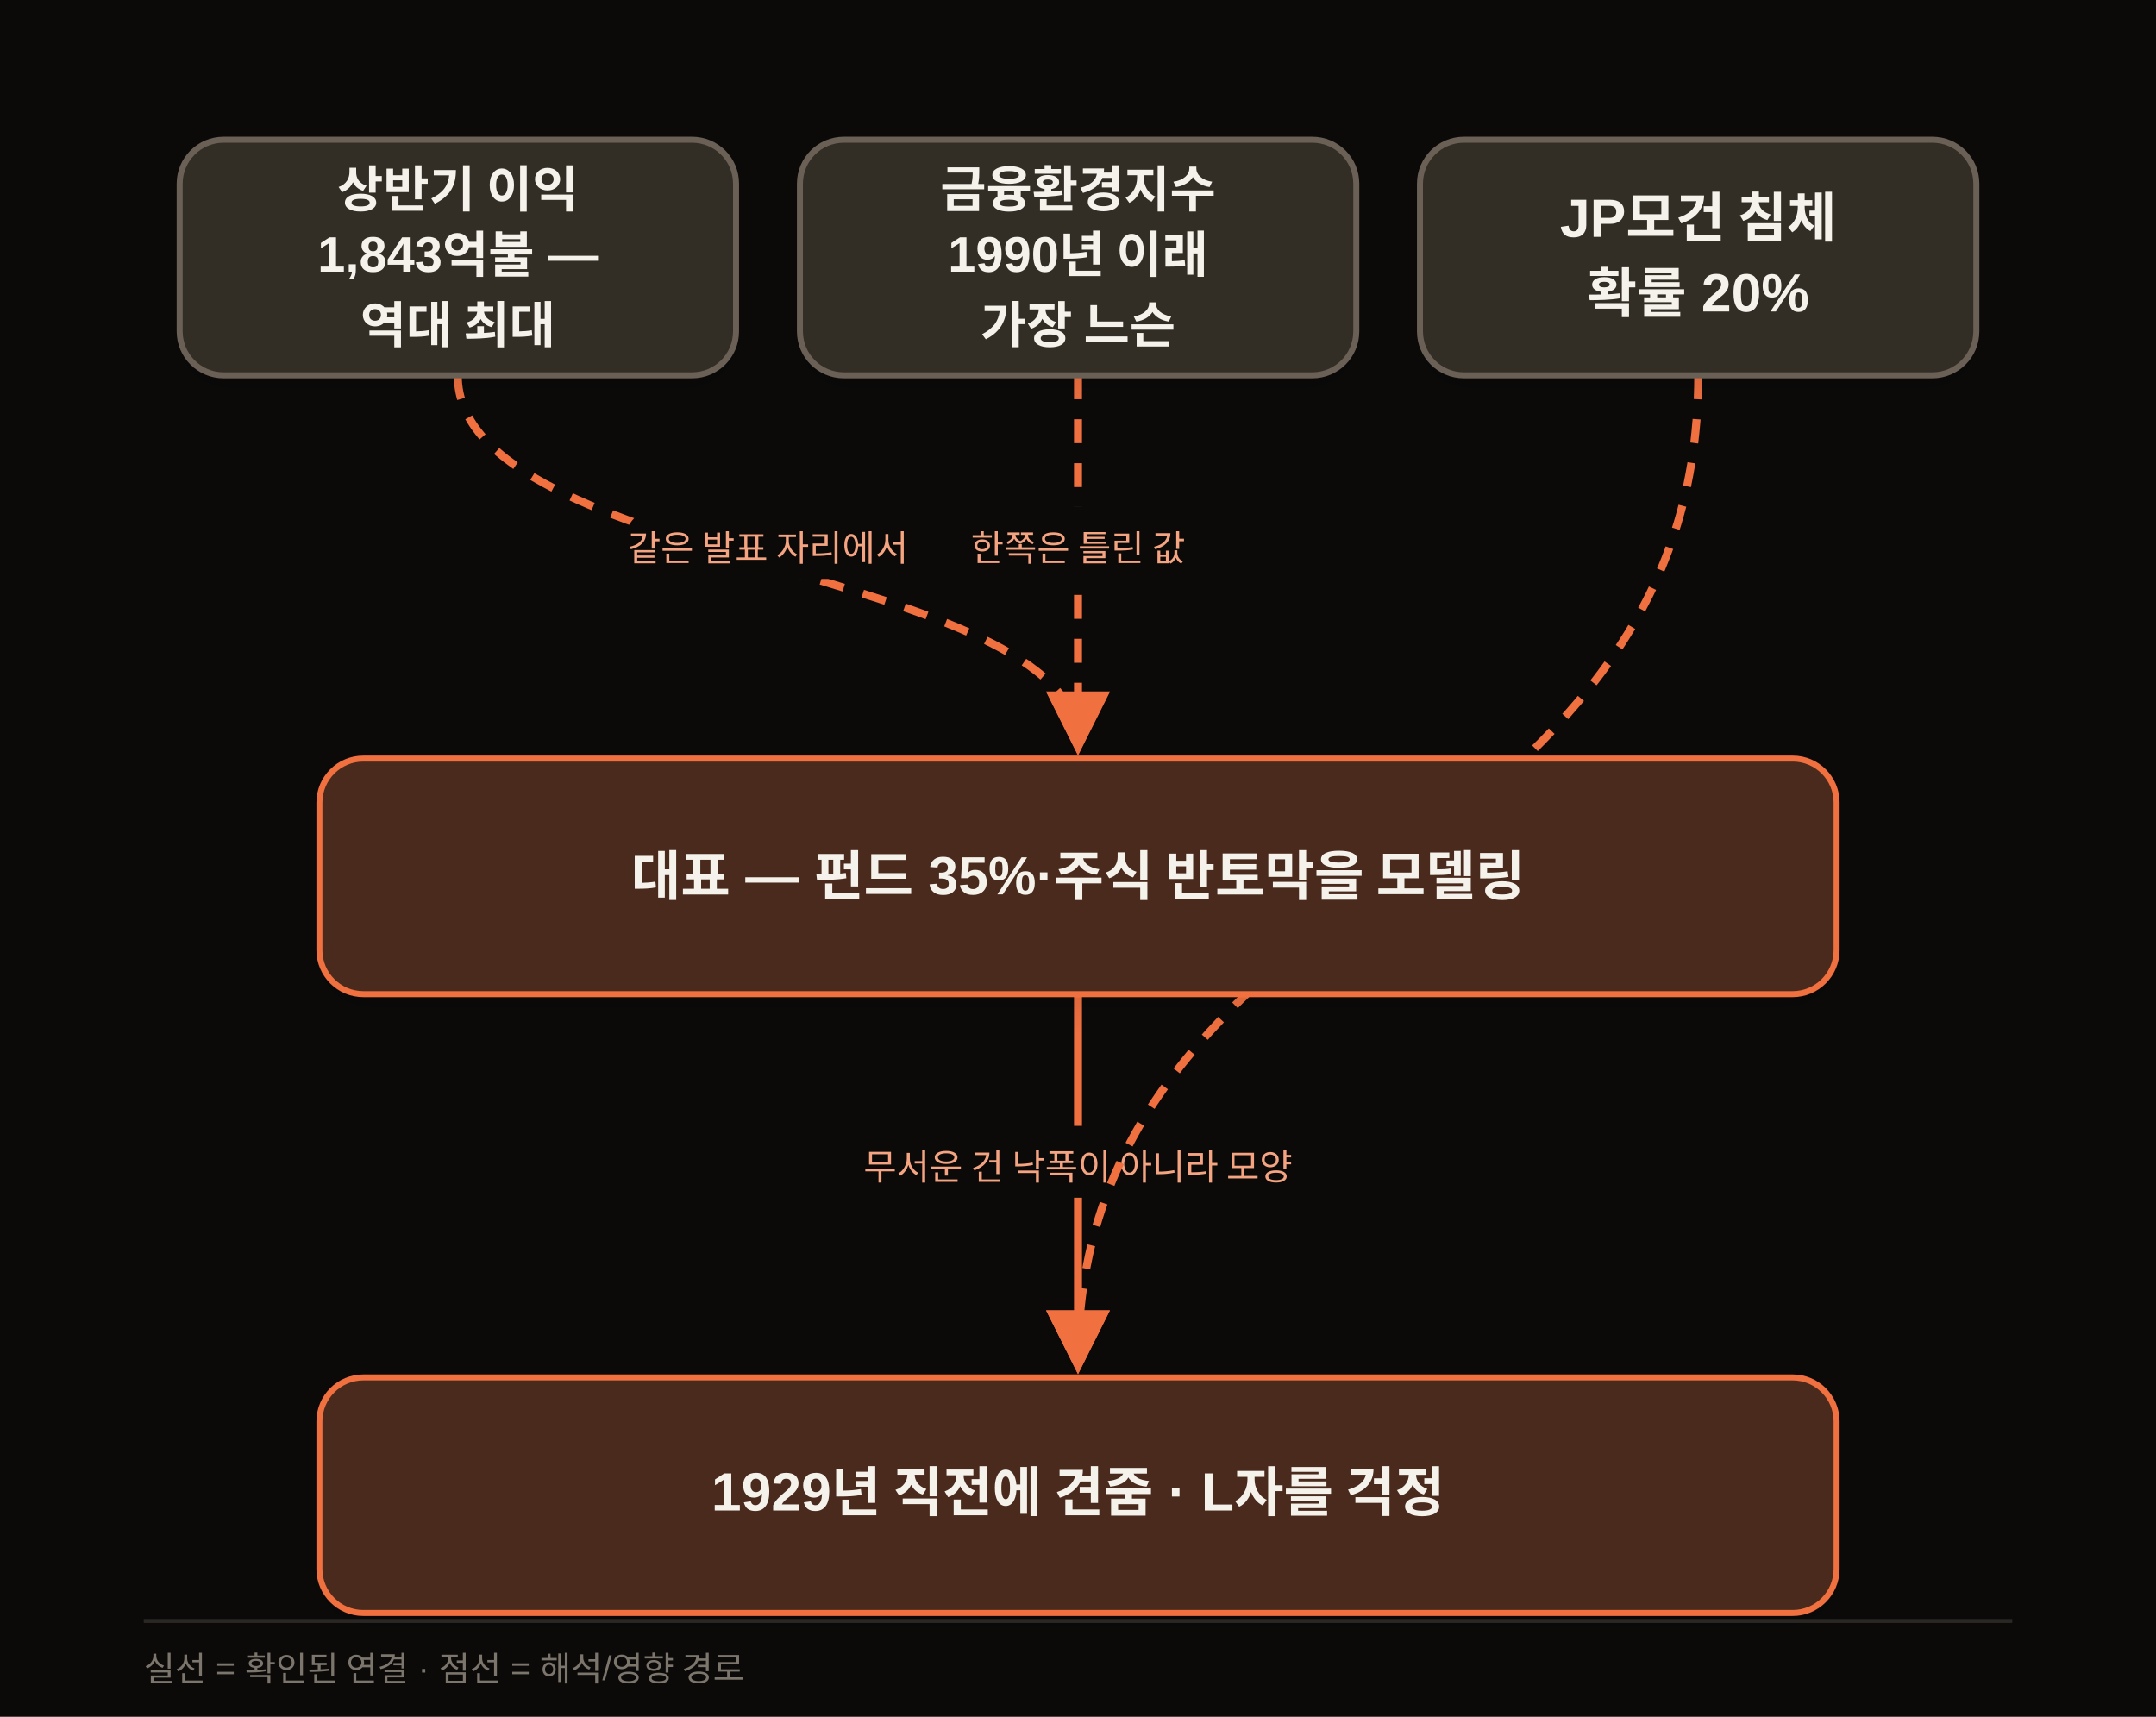
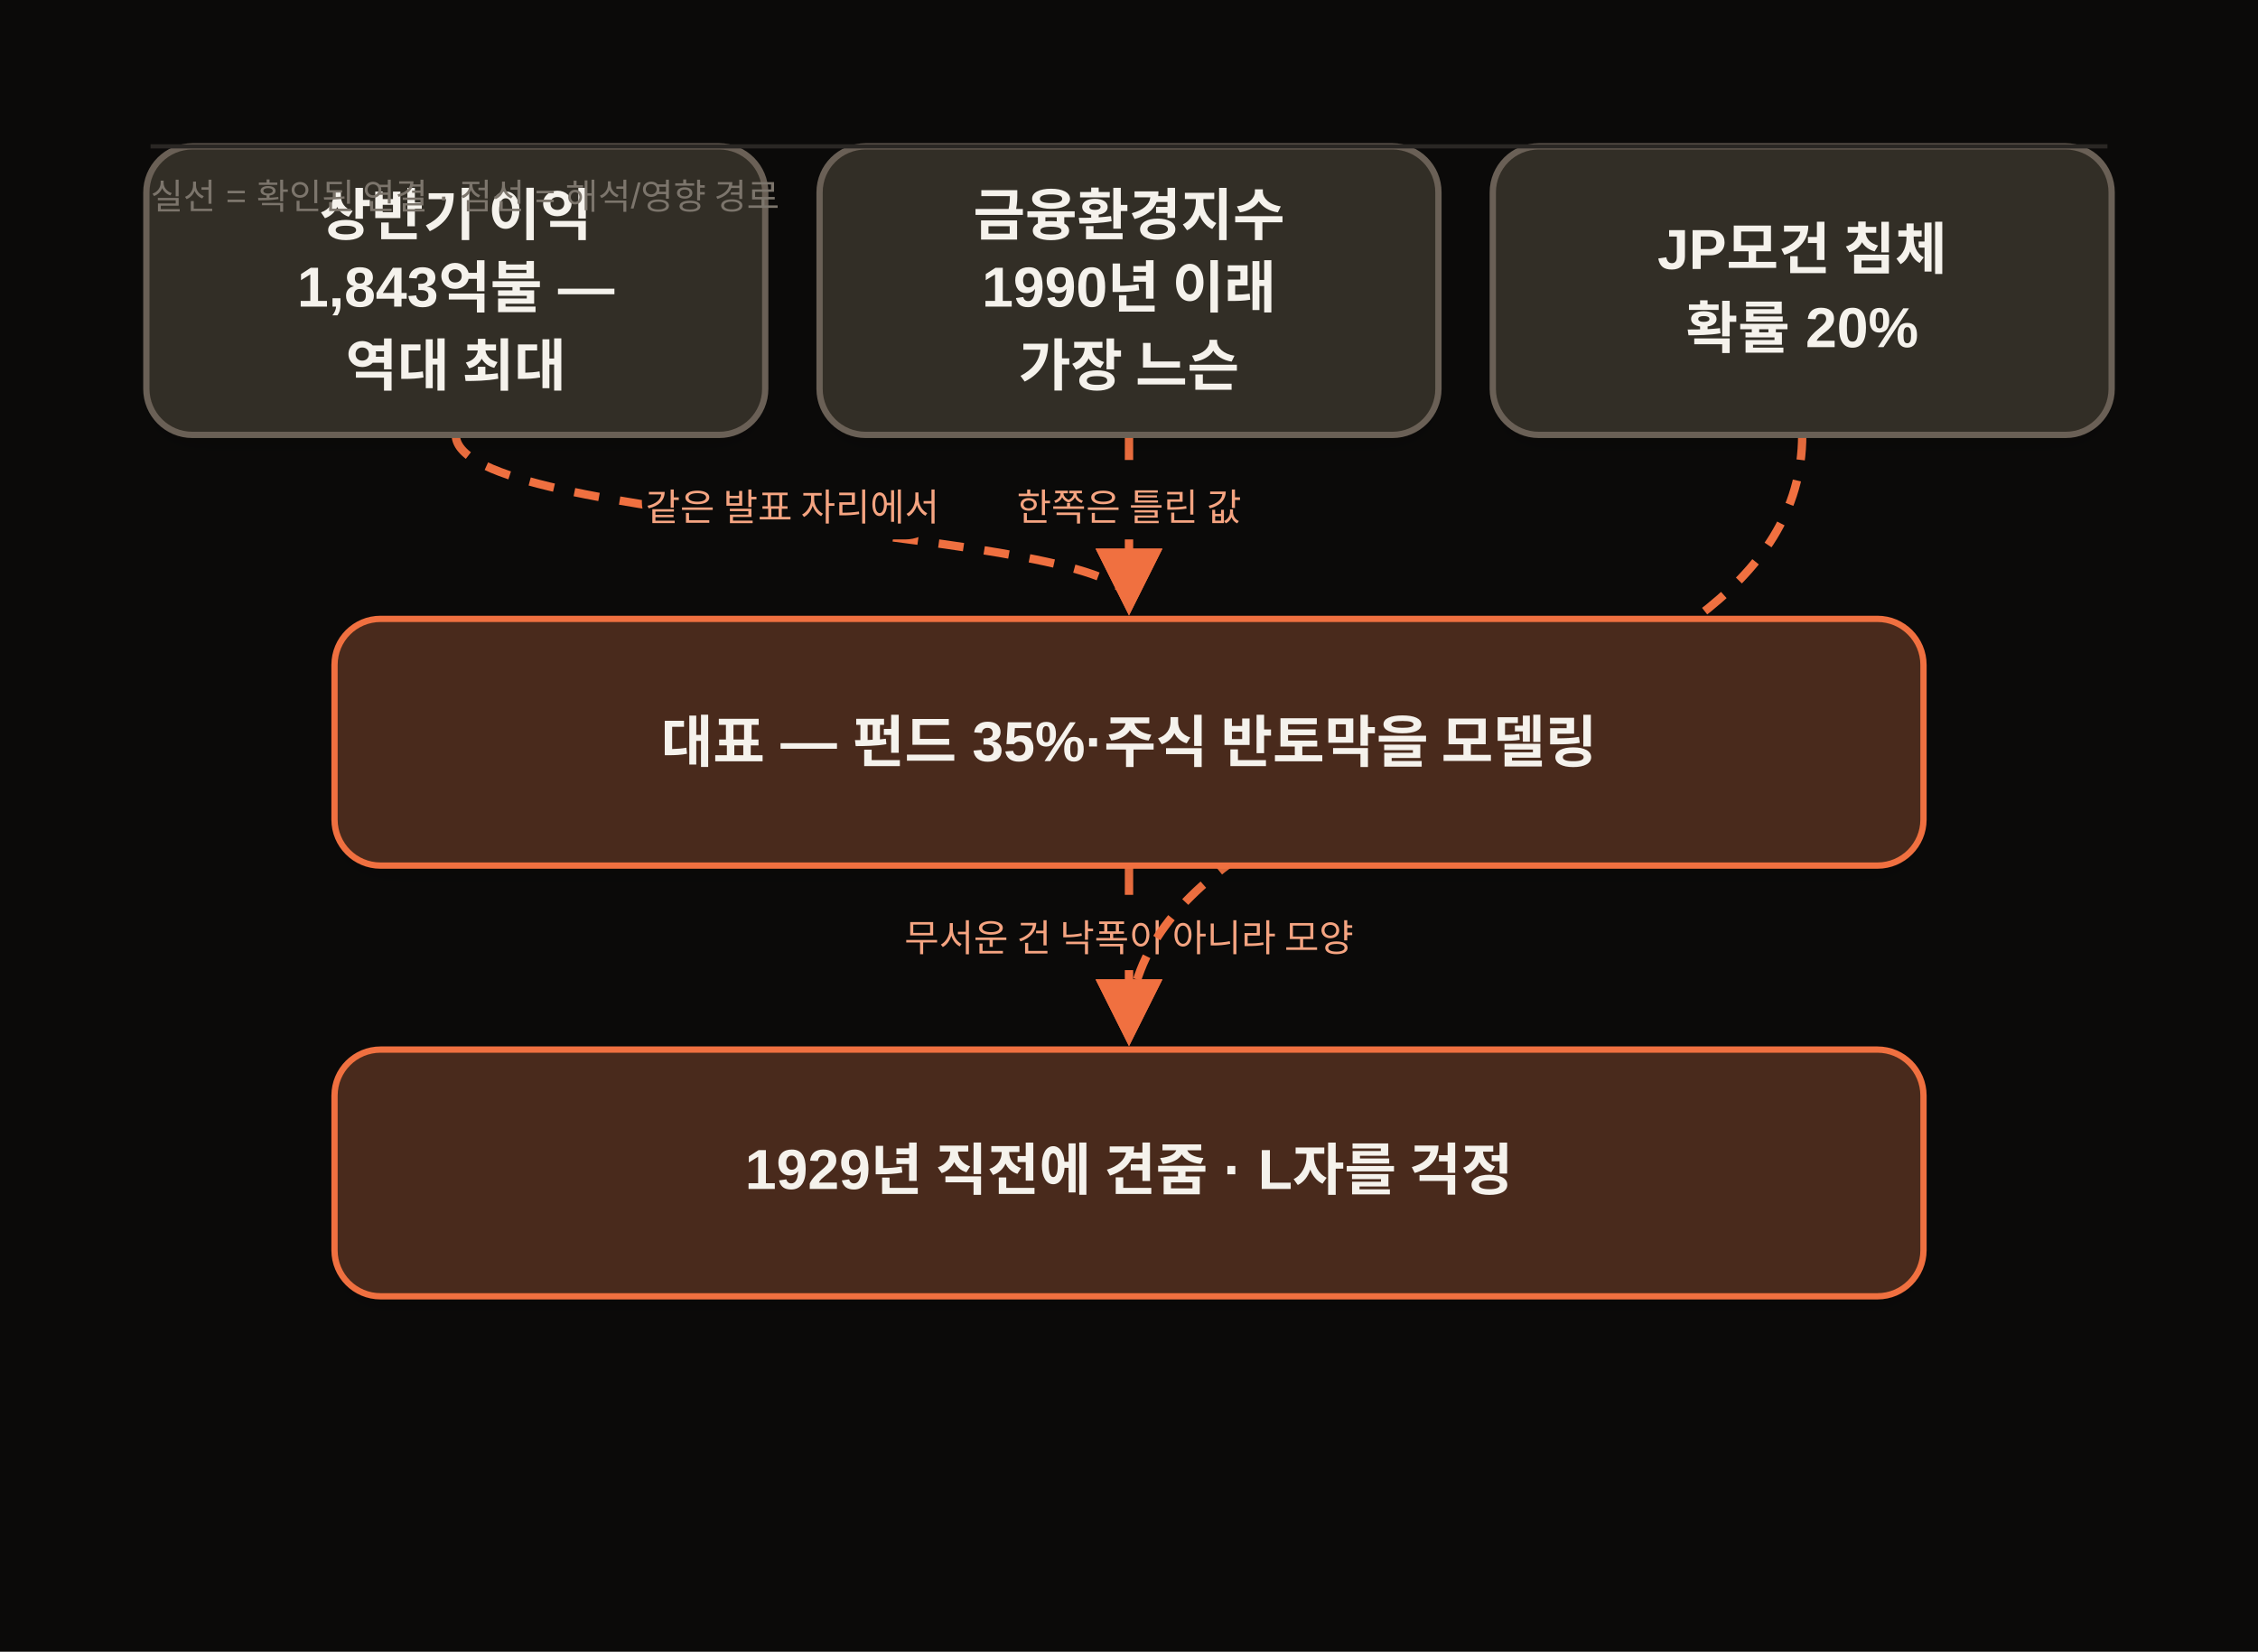
- <svg xmlns="http://www.w3.org/2000/svg" width="1080" height="860" viewBox="0 0 1080 860" class="morning-diagram" data-motion-orientation="LR" data-motion-steps="5">
+ <svg xmlns="http://www.w3.org/2000/svg" width="1080" height="790" viewBox="0 0 1080 790" class="morning-diagram" data-motion-orientation="LR" data-motion-steps="5">
  <defs>
    <filter id="shadow" x="-20%" y="-20%" width="140%" height="160%">
      <feDropShadow dx="0" dy="6" stdDeviation="8" flood-color="#111111" flood-opacity=".09" />
    </filter>
    <marker id="arrow" viewBox="0 0 10 10" refX="8" refY="5" markerWidth="8" markerHeight="8" orient="auto-start-reverse">
      <path d="M 0 0 L 10 5 L 0 10 z" fill="#F07040" />
    </marker>
  </defs>
-   <rect width="1080" height="860" fill="#0B0A09" />
+   <rect width="1080" height="790" fill="#0B0A09" />
  <g class="motion-step motion-edge" data-motion-step="1" style="--motion-delay:2040ms">
-     <path d="M 229.3 188.0 C 229.3 284.0, 540.0 284.0, 540.0 372.0" fill="none" stroke="#F07040" stroke-width="4" stroke-dasharray="12 10" marker-end="url(#arrow)" />
-     <rect x="312.7" y="254.0" width="144" height="36" rx="18" fill="#0B0A09" />
-     <text x="384.7" y="281.0" text-anchor="middle" font-family="Apple SD Gothic Neo,Malgun Gothic,Arial,sans-serif" font-size="18" fill="#F5A481">같은 발표 자리에서</text>
+     <path d="M 218.0 208.0 C 218.0 252.0, 540.0 252.0, 540.0 288.0" fill="none" stroke="#F07040" stroke-width="4" stroke-dasharray="12 10" marker-end="url(#arrow)" />
+     <rect x="307.0" y="222.0" width="144" height="36" rx="18" fill="#0B0A09" />
+     <text x="379.0" y="249.0" text-anchor="middle" font-family="Apple SD Gothic Neo,Malgun Gothic,Arial,sans-serif" font-size="18" fill="#F5A481">같은 발표 자리에서</text>
  </g>
  <g class="motion-step motion-edge" data-motion-step="3" style="--motion-delay:4080ms">
-     <path d="M 540.0 498.0 C 540.0 594.0, 540.0 594.0, 540.0 682.0" fill="none" stroke="#F07040" stroke-width="4" marker-end="url(#arrow)" />
-     <rect x="468.0" y="564.0" width="144" height="36" rx="18" fill="#0B0A09" />
-     <text x="540.0" y="591.0" text-anchor="middle" font-family="Apple SD Gothic Neo,Malgun Gothic,Arial,sans-serif" font-size="18" fill="#F5A481">무서운 건 낙폭이 아니라 모양</text>
+     <path d="M 540.0 414.0 C 540.0 458.0, 540.0 458.0, 540.0 494.0" fill="none" stroke="#F07040" stroke-width="4" marker-end="url(#arrow)" />
+     <rect x="468.0" y="428.0" width="144" height="36" rx="18" fill="#0B0A09" />
+     <text x="540.0" y="455.0" text-anchor="middle" font-family="Apple SD Gothic Neo,Malgun Gothic,Arial,sans-serif" font-size="18" fill="#F5A481">무서운 건 낙폭이 아니라 모양</text>
  </g>
  <g class="motion-step motion-edge" data-motion-step="1" style="--motion-delay:2720ms">
-     <path d="M 540.0 188.0 C 540.0 284.0, 540.0 284.0, 540.0 372.0" fill="none" stroke="#F07040" stroke-width="4" stroke-dasharray="12 10" marker-end="url(#arrow)" />
-     <rect x="468.0" y="254.0" width="144" height="36" rx="18" fill="#0B0A09" />
-     <text x="540.0" y="281.0" text-anchor="middle" font-family="Apple SD Gothic Neo,Malgun Gothic,Arial,sans-serif" font-size="18" fill="#F5A481">한쪽은 틀린 값</text>
+     <path d="M 540.0 208.0 C 540.0 252.0, 540.0 252.0, 540.0 288.0" fill="none" stroke="#F07040" stroke-width="4" stroke-dasharray="12 10" marker-end="url(#arrow)" />
+     <rect x="468.0" y="222.0" width="144" height="36" rx="18" fill="#0B0A09" />
+     <text x="540.0" y="249.0" text-anchor="middle" font-family="Apple SD Gothic Neo,Malgun Gothic,Arial,sans-serif" font-size="18" fill="#F5A481">한쪽은 틀린 값</text>
  </g>
  <g class="motion-step motion-edge" data-motion-step="3" style="--motion-delay:4760ms">
-     <path d="M 850.7 188.0 C 850.7 439.0, 540.0 439.0, 540.0 682.0" fill="none" stroke="#F07040" stroke-width="4" stroke-dasharray="12 10" marker-end="url(#arrow)" />
-     <rect x="623.3" y="409.0" width="144" height="36" rx="18" fill="#0B0A09" />
-     <text x="695.3" y="436.0" text-anchor="middle" font-family="Apple SD Gothic Neo,Malgun Gothic,Arial,sans-serif" font-size="18" fill="#F5A481">JP모건은 더 낮게 봄</text>
+     <path d="M 862.0 208.0 C 862.0 355.0, 540.0 355.0, 540.0 494.0" fill="none" stroke="#F07040" stroke-width="4" stroke-dasharray="12 10" marker-end="url(#arrow)" />
+     <rect x="629.0" y="325.0" width="144" height="36" rx="18" fill="#0B0A09" />
+     <text x="701.0" y="352.0" text-anchor="middle" font-family="Apple SD Gothic Neo,Malgun Gothic,Arial,sans-serif" font-size="18" fill="#F5A481">JP모건은 더 낮게 봄</text>
  </g>
  <g class="motion-step motion-node" data-motion-step="0" style="--motion-delay:0ms;--motion-accent-delay:640ms">
-     <rect class="motion-node-shape" x="90.0" y="70.0" width="278.7" height="118" rx="22" fill="#332E26" stroke="#6B6156" stroke-width="3" filter="url(#shadow)" />
-     <text x="229.3" y="95.0" text-anchor="middle" dominant-baseline="middle" font-family="Apple SD Gothic Neo,Malgun Gothic,Arial,sans-serif" font-size="25" font-weight="700" fill="#F5F2EC">상반기 이익</text>
-     <text x="229.3" y="129.0" text-anchor="middle" dominant-baseline="middle" font-family="Apple SD Gothic Neo,Malgun Gothic,Arial,sans-serif" font-size="25" font-weight="700" fill="#F5F2EC">1,843억불 —</text>
-     <text x="229.3" y="163.0" text-anchor="middle" dominant-baseline="middle" font-family="Apple SD Gothic Neo,Malgun Gothic,Arial,sans-serif" font-size="25" font-weight="700" fill="#F5F2EC">역대 최대</text>
+     <rect class="motion-node-shape" x="70.0" y="70.0" width="296.0" height="138" rx="22" fill="#332E26" stroke="#6B6156" stroke-width="3" filter="url(#shadow)" />
+     <text x="218.0" y="103.0" text-anchor="middle" dominant-baseline="middle" font-family="Apple SD Gothic Neo,Malgun Gothic,Arial,sans-serif" font-size="27" font-weight="700" fill="#F5F2EC">상반기 이익</text>
+     <text x="218.0" y="139.0" text-anchor="middle" dominant-baseline="middle" font-family="Apple SD Gothic Neo,Malgun Gothic,Arial,sans-serif" font-size="27" font-weight="700" fill="#F5F2EC">1,843억불 —</text>
+     <text x="218.0" y="175.0" text-anchor="middle" dominant-baseline="middle" font-family="Apple SD Gothic Neo,Malgun Gothic,Arial,sans-serif" font-size="27" font-weight="700" fill="#F5F2EC">역대 최대</text>
  </g>
  <g class="motion-step motion-node" data-motion-step="0" style="--motion-delay:680ms;--motion-accent-delay:1320ms">
-     <rect class="motion-node-shape" x="400.7" y="70.0" width="278.7" height="118" rx="22" fill="#332E26" stroke="#6B6156" stroke-width="3" filter="url(#shadow)" />
-     <text x="540.0" y="95.0" text-anchor="middle" dominant-baseline="middle" font-family="Apple SD Gothic Neo,Malgun Gothic,Arial,sans-serif" font-size="25" font-weight="700" fill="#F5F2EC">금융환경지수</text>
-     <text x="540.0" y="129.0" text-anchor="middle" dominant-baseline="middle" font-family="Apple SD Gothic Neo,Malgun Gothic,Arial,sans-serif" font-size="25" font-weight="700" fill="#F5F2EC">1990년 이래</text>
-     <text x="540.0" y="163.0" text-anchor="middle" dominant-baseline="middle" font-family="Apple SD Gothic Neo,Malgun Gothic,Arial,sans-serif" font-size="25" font-weight="700" fill="#F5F2EC">가장 느슨</text>
+     <rect class="motion-node-shape" x="392.0" y="70.0" width="296.0" height="138" rx="22" fill="#332E26" stroke="#6B6156" stroke-width="3" filter="url(#shadow)" />
+     <text x="540.0" y="103.0" text-anchor="middle" dominant-baseline="middle" font-family="Apple SD Gothic Neo,Malgun Gothic,Arial,sans-serif" font-size="27" font-weight="700" fill="#F5F2EC">금융환경지수</text>
+     <text x="540.0" y="139.0" text-anchor="middle" dominant-baseline="middle" font-family="Apple SD Gothic Neo,Malgun Gothic,Arial,sans-serif" font-size="27" font-weight="700" fill="#F5F2EC">1990년 이래</text>
+     <text x="540.0" y="175.0" text-anchor="middle" dominant-baseline="middle" font-family="Apple SD Gothic Neo,Malgun Gothic,Arial,sans-serif" font-size="27" font-weight="700" fill="#F5F2EC">가장 느슨</text>
  </g>
  <g class="motion-step motion-node" data-motion-step="0" style="--motion-delay:1360ms;--motion-accent-delay:2000ms">
-     <rect class="motion-node-shape" x="711.3" y="70.0" width="278.7" height="118" rx="22" fill="#332E26" stroke="#6B6156" stroke-width="3" filter="url(#shadow)" />
-     <text x="850.7" y="111.0" text-anchor="middle" dominant-baseline="middle" font-family="Apple SD Gothic Neo,Malgun Gothic,Arial,sans-serif" font-size="27" font-weight="700" fill="#F5F2EC">JP모건 침체</text>
-     <text x="850.7" y="147.0" text-anchor="middle" dominant-baseline="middle" font-family="Apple SD Gothic Neo,Malgun Gothic,Arial,sans-serif" font-size="27" font-weight="700" fill="#F5F2EC">확률 20%</text>
+     <rect class="motion-node-shape" x="714.0" y="70.0" width="296.0" height="138" rx="22" fill="#332E26" stroke="#6B6156" stroke-width="3" filter="url(#shadow)" />
+     <text x="862.0" y="121.0" text-anchor="middle" dominant-baseline="middle" font-family="Apple SD Gothic Neo,Malgun Gothic,Arial,sans-serif" font-size="27" font-weight="700" fill="#F5F2EC">JP모건 침체</text>
+     <text x="862.0" y="157.0" text-anchor="middle" dominant-baseline="middle" font-family="Apple SD Gothic Neo,Malgun Gothic,Arial,sans-serif" font-size="27" font-weight="700" fill="#F5F2EC">확률 20%</text>
  </g>
  <g class="motion-step motion-node motion-risk" data-motion-step="2" style="--motion-delay:3400ms;--motion-accent-delay:4040ms">
-     <rect class="motion-node-shape" x="160.0" y="380.0" width="760.0" height="118" rx="22" fill="#4A2C1A" stroke="#F07040" stroke-width="3" filter="url(#shadow)" />
-     <text x="540.0" y="439.0" text-anchor="middle" dominant-baseline="middle" font-family="Apple SD Gothic Neo,Malgun Gothic,Arial,sans-serif" font-size="27" font-weight="700" fill="#F5F2EC">대표 — 펀드 35%·주식 반토막을 모델링</text>
+     <rect class="motion-node-shape" x="160.0" y="296.0" width="760.0" height="118.0" rx="22" fill="#4A2C1A" stroke="#F07040" stroke-width="3" filter="url(#shadow)" />
+     <text x="540.0" y="355.0" text-anchor="middle" dominant-baseline="middle" font-family="Apple SD Gothic Neo,Malgun Gothic,Arial,sans-serif" font-size="27" font-weight="700" fill="#F5F2EC">대표 — 펀드 35%·주식 반토막을 모델링</text>
  </g>
  <g class="motion-step motion-node motion-risk" data-motion-step="4" style="--motion-delay:5440ms;--motion-accent-delay:6080ms">
-     <rect class="motion-node-shape" x="160.0" y="690.0" width="760.0" height="118" rx="22" fill="#4A2C1A" stroke="#F07040" stroke-width="3" filter="url(#shadow)" />
-     <text x="540.0" y="749.0" text-anchor="middle" dominant-baseline="middle" font-family="Apple SD Gothic Neo,Malgun Gothic,Arial,sans-serif" font-size="27" font-weight="700" fill="#F5F2EC">1929년 직전에 견줌 · L자를 걱정</text>
+     <rect class="motion-node-shape" x="160.0" y="502.0" width="760.0" height="118.0" rx="22" fill="#4A2C1A" stroke="#F07040" stroke-width="3" filter="url(#shadow)" />
+     <text x="540.0" y="561.0" text-anchor="middle" dominant-baseline="middle" font-family="Apple SD Gothic Neo,Malgun Gothic,Arial,sans-serif" font-size="27" font-weight="700" fill="#F5F2EC">1929년 직전에 견줌 · L자를 걱정</text>
  </g>
-   <line x1="72" y1="812" x2="1008" y2="812" stroke="#2A2724" stroke-width="2" />
-   <text x="72" y="842" font-family="Apple SD Gothic Neo,Malgun Gothic,Arial,sans-serif" font-size="17" fill="#7C756C">실선 = 확인된 연결 · 점선 = 해석/영향 경로</text>
+   <line x1="72" y1="70.0" x2="1008" y2="70.0" stroke="#2A2724" stroke-width="2" />
+   <text x="72" y="100.0" font-family="Apple SD Gothic Neo,Malgun Gothic,Arial,sans-serif" font-size="17" fill="#7C756C">실선 = 확인된 연결 · 점선 = 해석/영향 경로</text>
</svg>
